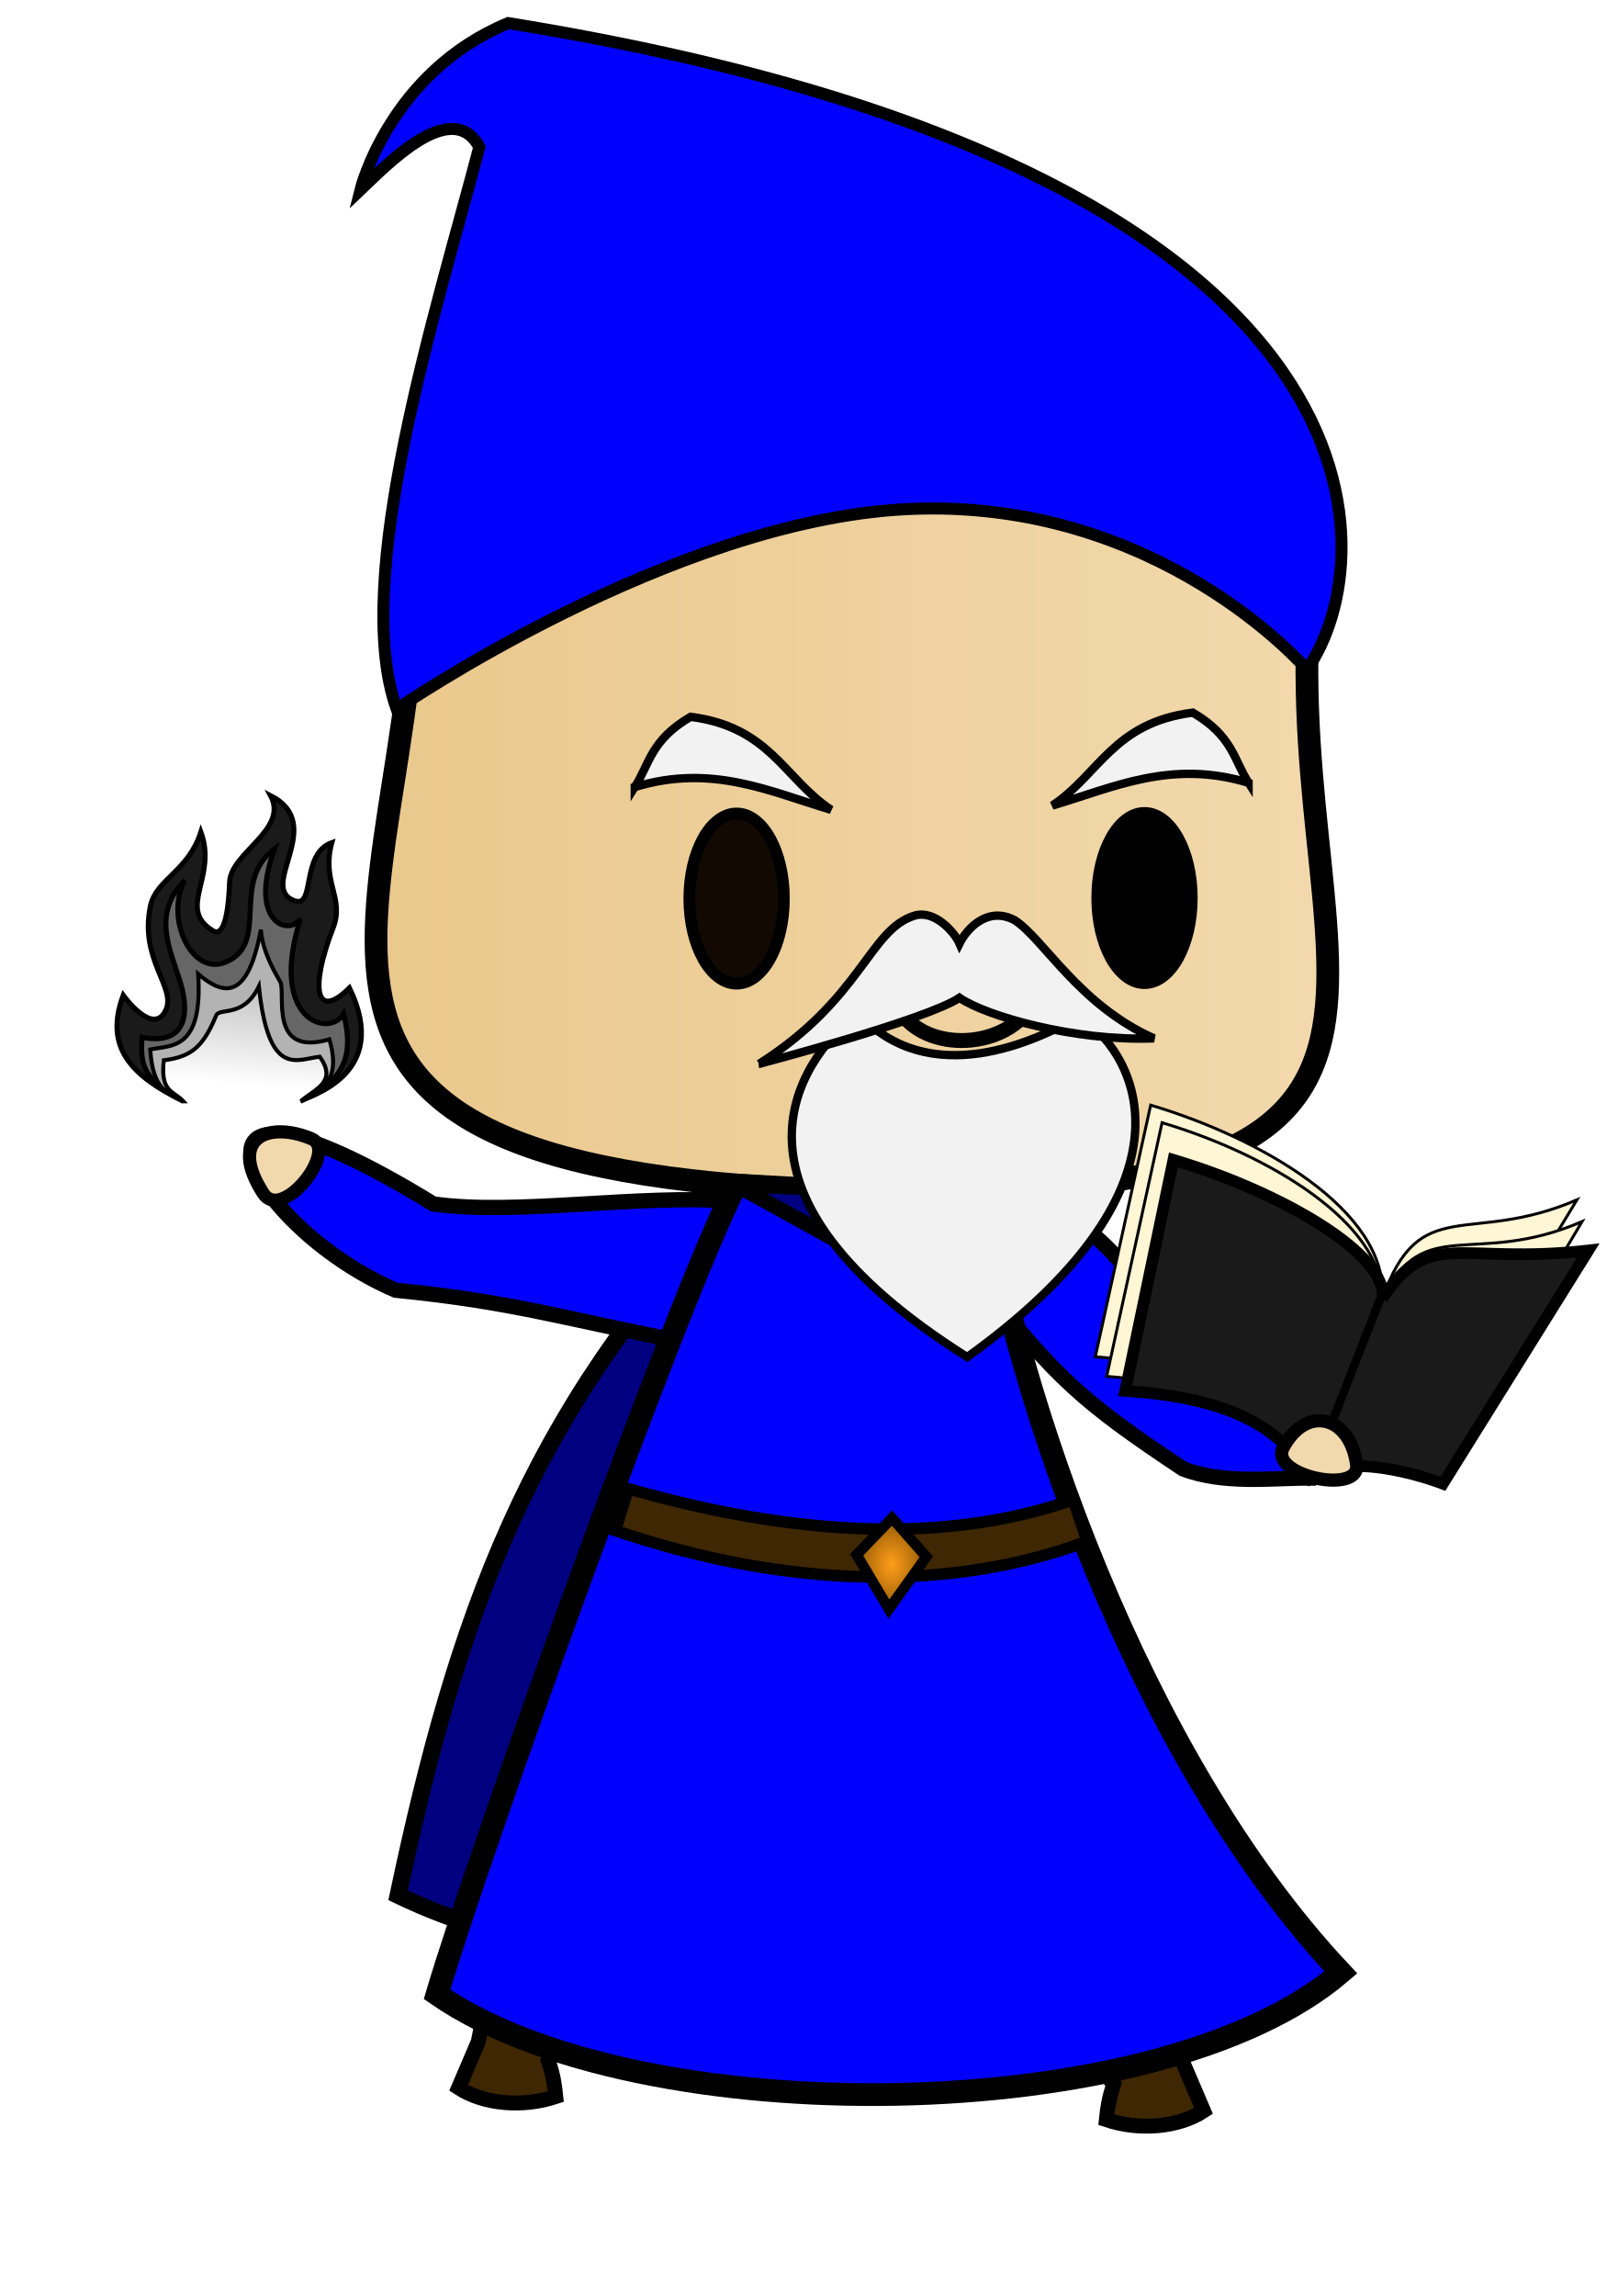
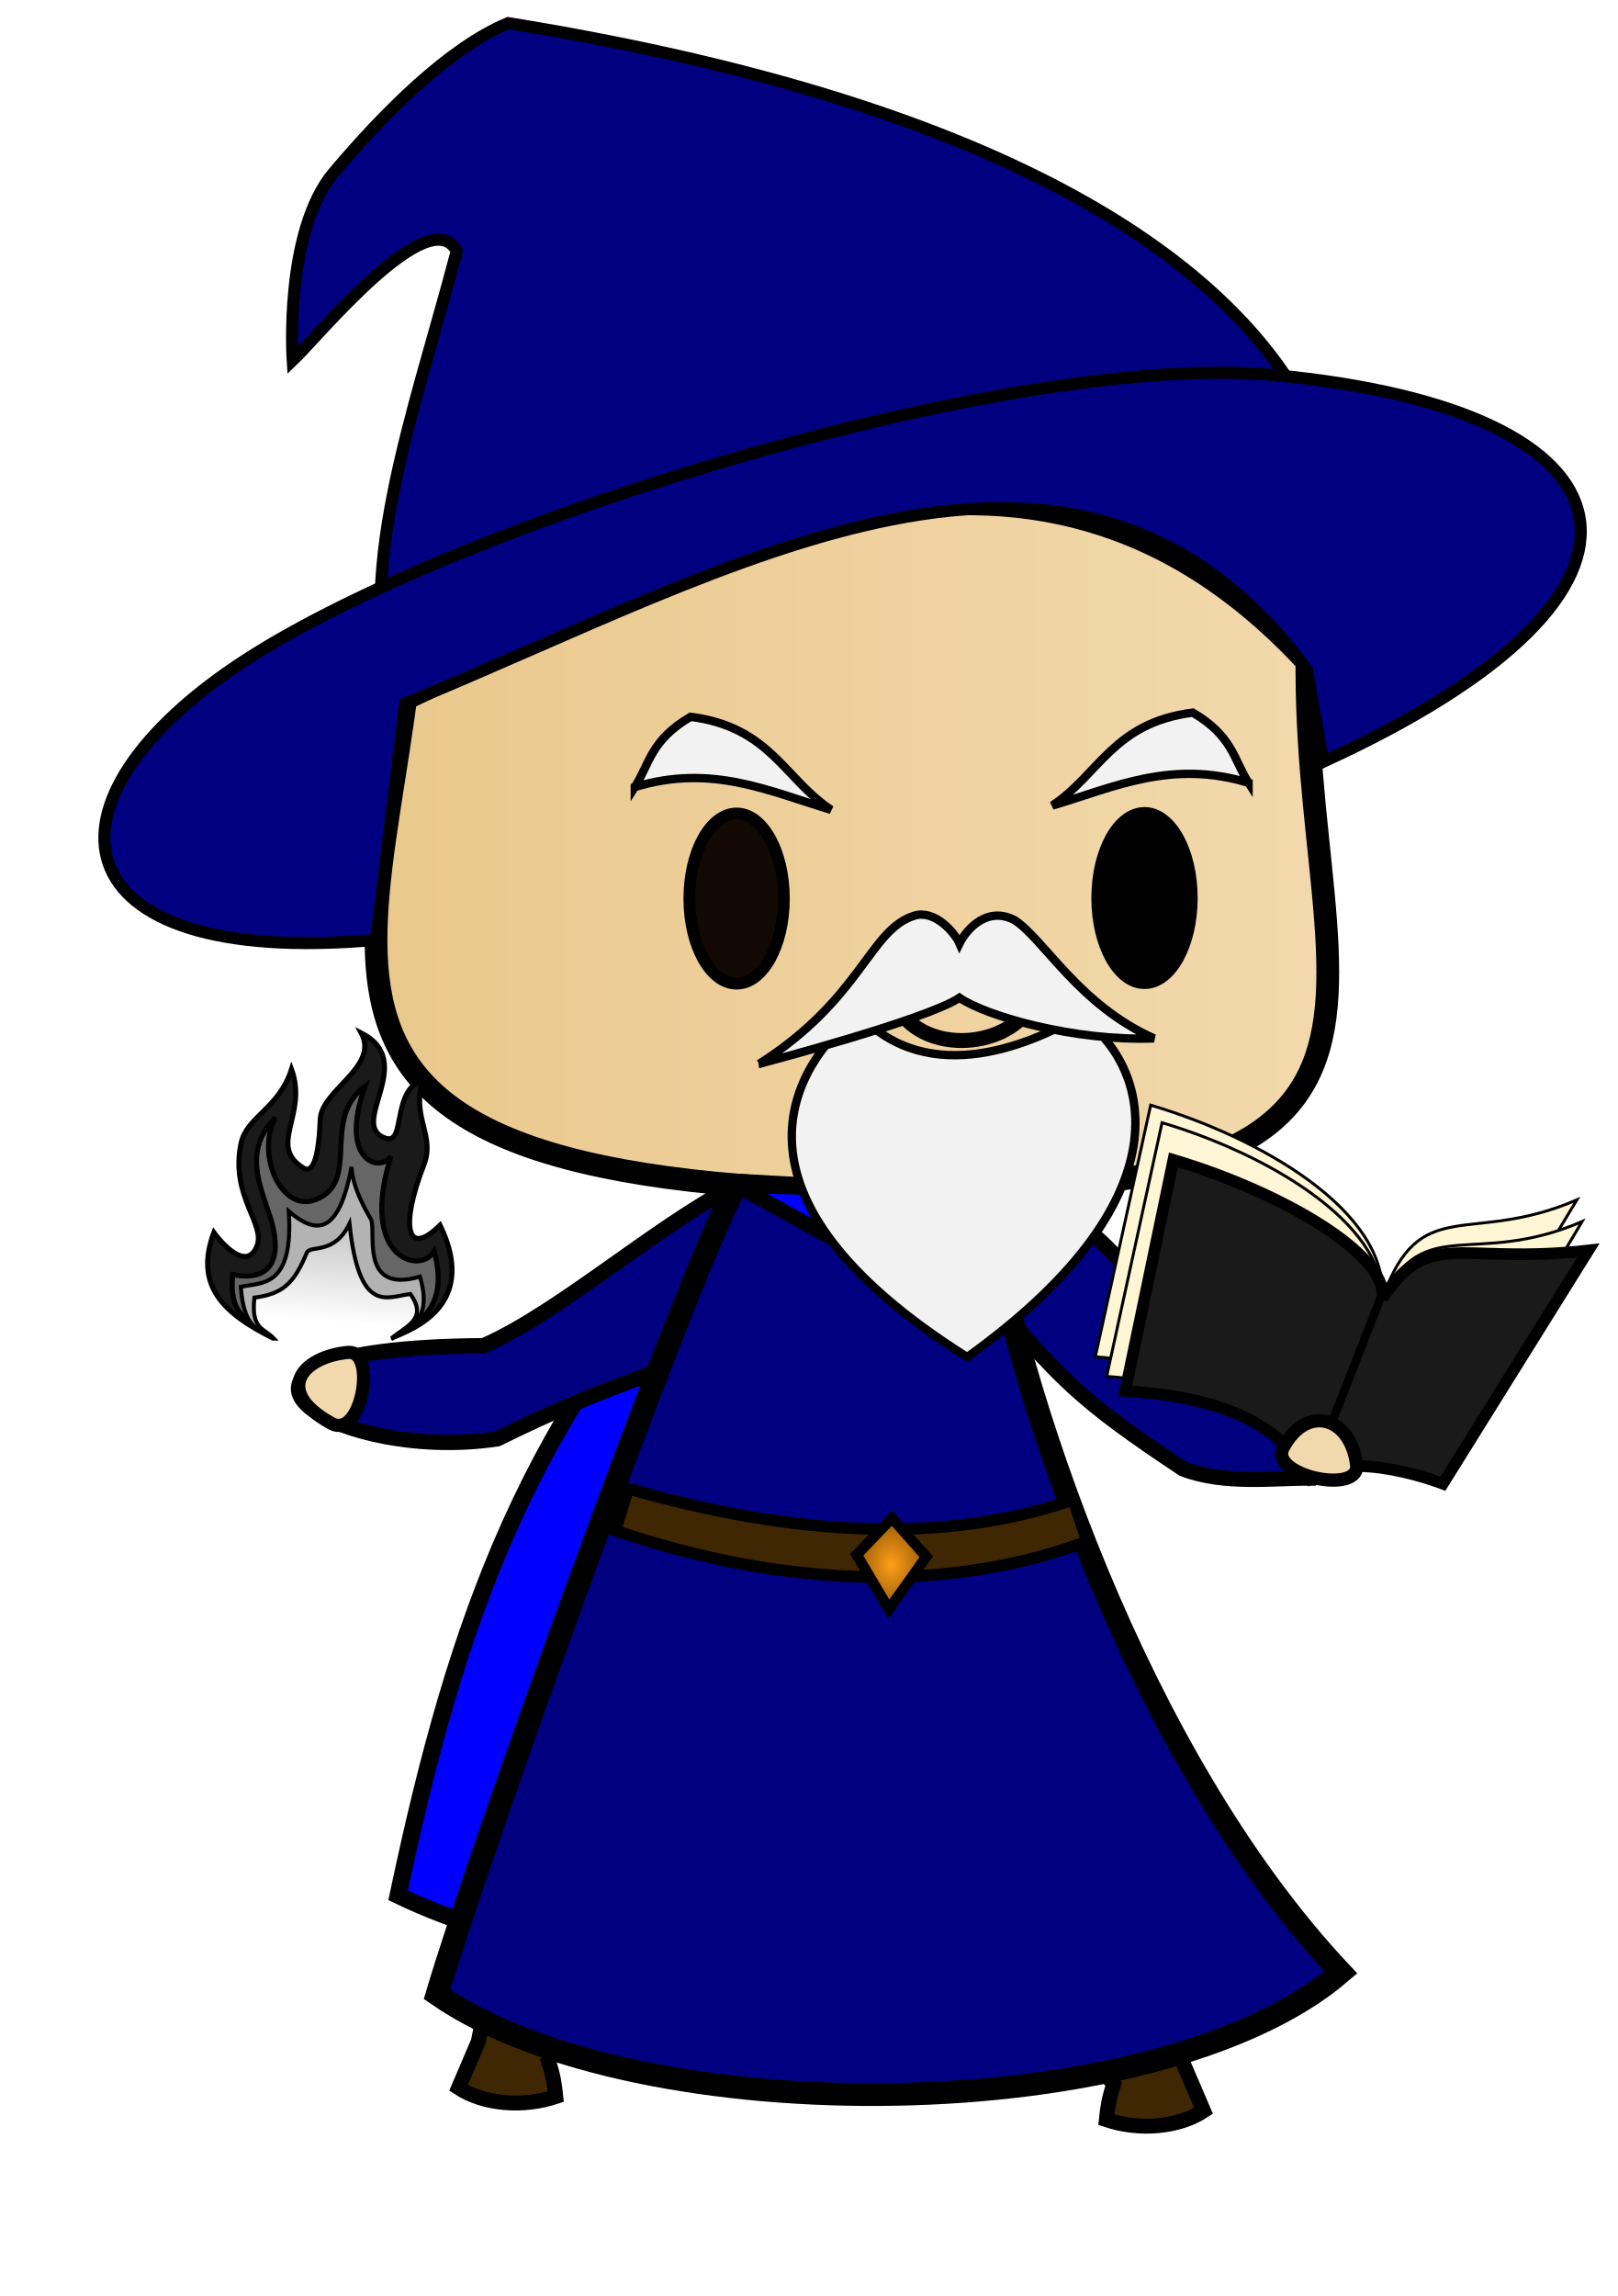
<svg xmlns="http://www.w3.org/2000/svg" xmlns:xlink="http://www.w3.org/1999/xlink" width="148mm" height="210mm" viewBox="0 0 148 210" version="1.1" id="svg4563">
  <defs id="defs4557">
    <linearGradient id="linearGradient4779">
      <stop style="stop-color:#cccccc;stop-opacity:1" offset="0" id="stop4775" />
      <stop style="stop-color:#ffffff;stop-opacity:1" offset="1" id="stop4777" />
    </linearGradient>
    <linearGradient id="linearGradient5396">
      <stop style="stop-color:#eac88c;stop-opacity:1;" offset="0" id="stop5392" />
      <stop style="stop-color:#f2d9ad;stop-opacity:1" offset="1" id="stop5394" />
    </linearGradient>
    <linearGradient id="linearGradient5282">
      <stop style="stop-color:#4d4d4d;stop-opacity:1" offset="0" id="stop5278" />
      <stop style="stop-color:#d7d7d7;stop-opacity:1" offset="1" id="stop5280" />
    </linearGradient>
    <linearGradient id="linearGradient5270">
      <stop style="stop-color:#ff9e1a;stop-opacity:1" offset="0" id="stop5266" />
      <stop style="stop-color:#814e00;stop-opacity:1" offset="1" id="stop5268" />
    </linearGradient>
    <linearGradient id="linearGradient5216">
      <stop style="stop-color:#000000;stop-opacity:1" offset="0" id="stop5212" />
      <stop style="stop-color:#ffffff;stop-opacity:1" offset="1" id="stop5214" />
    </linearGradient>
    <linearGradient xlink:href="#linearGradient5216" id="linearGradient5220" x1="122.099" y1="244.845" x2="118.363" y2="222.662" gradientUnits="userSpaceOnUse" gradientTransform="translate(-17.07109,28.00132)" />
    <linearGradient gradientTransform="rotate(-81.91927,109.1455,147.0422)" xlink:href="#linearGradient5282" id="linearGradient5284-1" x1="73.569" y1="180.183" x2="80.428" y2="190.376" gradientUnits="userSpaceOnUse" />
    <linearGradient gradientTransform="matrix(-0.9546167,-0.297837,-0.297837,0.9546167,261.3169,35.86811)" xlink:href="#linearGradient5216" id="linearGradient5318-8" x1="96.166" y1="165.277" x2="82.372" y2="156.619" gradientUnits="userSpaceOnUse" />
    <linearGradient xlink:href="#linearGradient5396" id="linearGradient5398" x1="63.961" y1="118.009" x2="153.126" y2="118.009" gradientUnits="userSpaceOnUse" gradientTransform="translate(-30.61607,38.1756)" />
    <radialGradient xlink:href="#linearGradient5270" id="radialGradient974-6" gradientUnits="userSpaceOnUse" gradientTransform="matrix(0.6015867,0.01140782,-0.01126888,0.5942599,79.34877,101.7236)" cx="4.744" cy="168.777" fx="4.744" fy="168.777" r="2.687" />
    <radialGradient xlink:href="#linearGradient5270" id="radialGradient1100" cx="112.173" cy="191.921" fx="112.173" fy="191.921" r="3.795" gradientTransform="matrix(1,0,0,1.307338,0,-58.98442)" gradientUnits="userSpaceOnUse" />
    <linearGradient xlink:href="#linearGradient4779" id="linearGradient4781" x1="16.908" y1="140.101" x2="16.283" y2="147.852" gradientUnits="userSpaceOnUse" gradientTransform="translate(2.150048,30.7427)" />
  </defs>
  <g id="layer1" transform="translate(0,-87)">
    <path style="fill:#cdcdcd;fill-opacity:1;stroke:#000000;stroke-width:1.365;stroke-linecap:butt;stroke-linejoin:miter;stroke-miterlimit:4;stroke-dasharray:none;stroke-opacity:1" d="m 87.723,251.378 c 6.648,-1.965 10.486,-6.026 13.04,-7.56 4.823,11.722 8.451,33.462 5.729,35.721 -2.715,2.253 -18.861,-18.552 -18.769,-28.161 z" id="path5241" />
    <path style="fill:#3e2702;fill-opacity:1;stroke:#000000;stroke-width:1.365;stroke-linecap:butt;stroke-linejoin:miter;stroke-miterlimit:4;stroke-dasharray:none;stroke-opacity:1" d="m 106.022,264.461 -7.818,-1.136 -2.606,5.746 c 2.632,3.909 4.828,6.913 6.281,8.553 -0.46,1.381 -0.554,2.114 -0.673,3.253 2.998,1.005 6.572,0.713 8.891,-0.806 l -1.804,-4.218 z" id="path5407-3" />
    <g id="g1011" transform="translate(-50.20869,39.73303)" style="fill:#0000ff">
      <g id="g1006" style="fill:#0000ff">
-         <path style="fill:#0000ff;fill-opacity:1;stroke:#000000;stroke-width:1.398;stroke-linecap:butt;stroke-linejoin:miter;stroke-miterlimit:4;stroke-dasharray:none;stroke-opacity:1" d="m 140.347,156.475 c 9.971,0.49 12.978,6.978 20.417,16.855 3.239,0.245 7.659,1.176 11.761,2.824 -2.174,2.527 -1.293,2.52 -2.463,6.302 -3.27,-0.029 -7.855,0.611 -11.627,-0.838 -9.267,-6.162 -11.488,-8.227 -18.593,-17.047 -1.469,-1.718 -1.119,-6.753 0.504,-8.096 z" id="path5175-7" />
+         <path style="fill:#000080;fill-opacity:1;stroke:#000000;stroke-width:1.398;stroke-linecap:butt;stroke-linejoin:miter;stroke-miterlimit:4;stroke-dasharray:none;stroke-opacity:1" d="m 140.347,156.475 c 9.971,0.49 12.978,6.978 20.417,16.855 3.239,0.245 7.659,1.176 11.761,2.824 -2.174,2.527 -1.293,2.52 -2.463,6.302 -3.27,-0.029 -7.855,0.611 -11.627,-0.838 -9.267,-6.162 -11.488,-8.227 -18.593,-17.047 -1.469,-1.718 -1.119,-6.753 0.504,-8.096 z" id="path5175-7" />
      </g>
    </g>
    <path style="fill:url(#linearGradient5398);fill-opacity:1;stroke:#000000;stroke-width:2.081;stroke-linecap:butt;stroke-linejoin:miter;stroke-miterlimit:4;stroke-dasharray:none;stroke-opacity:1" d="m 38.03,134.461 c 1.449,34.661 -22.981,59.308 38.086,61.426 65.161,2.26 39.516,-20.206 44.003,-57.442 -22.24,-35.508 -70.146,-21.713 -82.089,-3.984 z" id="path21" />
    <ellipse style="fill:#120903;fill-opacity:1;stroke:#000000;stroke-width:1.081;stroke-miterlimit:4;stroke-dasharray:none;stroke-opacity:1" id="path4534" cx="67.382" cy="169.186" rx="4.321" ry="7.779" />
    <ellipse style="fill:#000000;fill-opacity:1;stroke:#000000;stroke-width:1.081;stroke-miterlimit:4;stroke-dasharray:none;stroke-opacity:1" id="path4534-5" cx="104.695" cy="169.137" rx="4.321" ry="7.779" />
-     <path style="fill:#000080;fill-opacity:1;stroke:#000000;stroke-width:1.565;stroke-linecap:butt;stroke-linejoin:miter;stroke-miterlimit:4;stroke-dasharray:none;stroke-opacity:1" d="m 66.991,196.862 c -18.717,19.355 -25.253,38.321 -30.574,63.491 21.158,10.19 53.481,6.757 77.575,2.673 -8.589,-19.152 -21.717,-46.269 -23.854,-66.817 -8.865,0.546 -13.138,0.731 -23.147,0.654 z" id="path1035" />
+     <path style="fill:#0000ff;fill-opacity:1;stroke:#000000;stroke-width:1.565;stroke-linecap:butt;stroke-linejoin:miter;stroke-miterlimit:4;stroke-dasharray:none;stroke-opacity:1" d="m 66.991,196.862 c -18.717,19.355 -25.253,38.321 -30.574,63.491 21.158,10.19 53.481,6.757 77.575,2.673 -8.589,-19.152 -21.717,-46.269 -23.854,-66.817 -8.865,0.546 -13.138,0.731 -23.147,0.654 z" id="path1035" />
    <path style="fill:#cdcdcd;fill-opacity:1;stroke:#000000;stroke-width:1.365;stroke-linecap:butt;stroke-linejoin:miter;stroke-miterlimit:4;stroke-dasharray:none;stroke-opacity:1" d="m 64.51,249.305 c -6.648,-1.965 -10.486,-6.026 -13.04,-7.56 -4.823,11.722 -8.451,33.462 -5.729,35.721 2.715,2.253 18.861,-18.552 18.769,-28.161 z" id="path5241-2" />
    <path style="fill:none;stroke:#000000;stroke-width:1.365;stroke-linecap:butt;stroke-linejoin:miter;stroke-miterlimit:4;stroke-dasharray:none;stroke-opacity:1" d="m 94.335,178.994 c -2.608,4.182 -10.26,4.347 -12.381,-0.17" id="path5171" />
    <g id="layer2" />
-     <g transform="rotate(43.22563,54.36876,206.3848)" id="g96" style="fill:#0000ff;fill-opacity:1">
-       <path id="path5175" d="m 57.044,190.802 c -6.704,5.418 -13.548,14.558 -19.76,18.92 -29.483,6.107 -11.527,13.36 2.902,8.105 8.814,-6.794 13.377,-8.823 23.256,-15.122 -2.821,-4.863 -3.981,-7.411 -6.398,-11.903 z" style="fill:#0000ff;fill-opacity:1;stroke:#000000;stroke-width:1.398;stroke-linecap:butt;stroke-linejoin:miter;stroke-miterlimit:4;stroke-dasharray:none;stroke-opacity:1" />
+     <g transform="rotate(11.26872,38.95354,245.1922)" id="g96" style="fill:#0000ff;fill-opacity:1">
+       <path id="path5175" d="m 57.044,190.802 c -6.704,5.418 -13.548,14.558 -19.76,18.92 -29.483,6.107 -11.527,13.36 2.902,8.105 8.814,-6.794 13.377,-8.823 23.256,-15.122 -2.821,-4.863 -3.981,-7.411 -6.398,-11.903 z" style="fill:#000080;fill-opacity:1;stroke:#000000;stroke-width:1.398;stroke-linecap:butt;stroke-linejoin:miter;stroke-miterlimit:4;stroke-dasharray:none;stroke-opacity:1" />
    </g>
    <path style="fill:#3e2702;fill-opacity:1;stroke:#000000;stroke-width:1.365;stroke-linecap:butt;stroke-linejoin:miter;stroke-miterlimit:4;stroke-dasharray:none;stroke-opacity:1" d="m 46.023,262.345 7.818,-1.136 2.606,5.746 c -2.632,3.909 -4.828,6.913 -6.281,8.553 0.46,1.381 0.554,2.114 0.673,3.253 -2.998,1.005 -6.572,0.713 -8.891,-0.806 l 1.804,-4.218 z" id="path5407" />
-     <path style="fill:#0000ff;fill-opacity:1;stroke:#000000;stroke-width:2.081;stroke-linecap:butt;stroke-linejoin:miter;stroke-miterlimit:4;stroke-dasharray:none;stroke-opacity:1" d="m 67.324,195.385 c -5.261,10.129 -23.496,61.011 -27.346,74.023 18.433,12.74 65.945,12.329 82.674,-2 -18.839,-20.058 -29.853,-53.906 -32.513,-71.2 -6.193,0.138 -14.275,-0.351 -22.814,-0.823 z" id="path4555" />
+     <path style="fill:#000080;fill-opacity:1;stroke:#000000;stroke-width:2.081;stroke-linecap:butt;stroke-linejoin:miter;stroke-miterlimit:4;stroke-dasharray:none;stroke-opacity:1" d="m 67.324,195.385 c -5.261,10.129 -23.496,61.011 -27.346,74.023 18.433,12.74 65.945,12.329 82.674,-2 -18.839,-20.058 -29.853,-53.906 -32.513,-71.2 -6.193,0.138 -14.275,-0.351 -22.814,-0.823 z" id="path4555" />
    <g id="g5468" transform="translate(-30.61607,38.1756)">
      <path id="path5454" d="m 88.085,184.984 c 17.526,5.008 30.686,4.511 40.696,1.011 l 1.29,3.802 c -12.339,4.613 -27.327,4.387 -43.16,-0.98 z" style="fill:#3e2702;fill-opacity:1;stroke:#000000;stroke-width:1.065;stroke-linecap:butt;stroke-linejoin:miter;stroke-miterlimit:4;stroke-dasharray:none;stroke-opacity:1" />
      <path id="path5456" d="m 112.212,187.67 -3.231,3.361 2.947,4.968 3.424,-4.788 z" style="fill:url(#radialGradient1100);fill-opacity:1;stroke:#000000;stroke-width:0.965;stroke-linecap:butt;stroke-linejoin:miter;stroke-miterlimit:4;stroke-dasharray:none;stroke-opacity:1" />
    </g>
-     <path style="fill:#f2d9ad;fill-opacity:1;stroke:#000000;stroke-width:1.204;stroke-linecap:butt;stroke-linejoin:miter;stroke-miterlimit:4;stroke-dasharray:none;stroke-opacity:1" d="m 28.542,191.177 c 2.382,1.11 -2.757,7.617 -4.462,4.974 -3.304,-5.123 0.524,-6.66 4.462,-4.974 z" id="path1013" />
-     <path style="fill:#000080;fill-opacity:1;stroke:#000000;stroke-width:1.365;stroke-linecap:butt;stroke-linejoin:miter;stroke-miterlimit:4;stroke-dasharray:none;stroke-opacity:1" d="m 67.324,195.385 12.901,7.121 9.913,-6.297 z" id="path1055" />
+     <path style="fill:#f2d9ad;fill-opacity:1;stroke:#000000;stroke-width:1.204;stroke-linecap:butt;stroke-linejoin:miter;stroke-miterlimit:4;stroke-dasharray:none;stroke-opacity:1" d="m 31.874,210.691 c 2.623,-0.157 1.2,8.011 -1.557,6.498 -5.344,-2.933 -2.709,-6.107 1.557,-6.498 z" id="path1013" />
+     <path style="fill:#0000ff;fill-opacity:1;stroke:#000000;stroke-width:1.365;stroke-linecap:butt;stroke-linejoin:miter;stroke-miterlimit:4;stroke-dasharray:none;stroke-opacity:1" d="m 67.324,195.385 12.901,7.121 9.913,-6.297 z" id="path1055" />
    <circle r="2.07" cx="80.301" cy="202.075" id="path962-6" style="opacity:1;fill:url(#radialGradient974-6);fill-opacity:1;stroke:#000000;stroke-width:0.803;stroke-miterlimit:4;stroke-dasharray:none;stroke-opacity:1" />
    <path style="fill:#f2f2f2;stroke:#000000;stroke-width:0.765;stroke-linecap:butt;stroke-linejoin:miter;stroke-miterlimit:4;stroke-dasharray:none;stroke-opacity:1" d="m 78.46,179.655 c -5.859,4.725 -13.513,16.631 10.016,31.467 21.167,-15.214 16.158,-27.214 10.3,-31.183 -3.969,2.268 -13.702,6.898 -20.316,-0.283 z" id="path957" />
    <path style="fill:#f2f2f2;stroke:#000000;stroke-width:0.765;stroke-linecap:butt;stroke-linejoin:miter;stroke-miterlimit:4;stroke-dasharray:none;stroke-opacity:1" d="m 69.439,184.306 c 9.402,-5.953 10.089,-12.307 14.221,-13.56 1.833,-0.556 3.666,1.526 4.11,2.551 0.672,-1.37 2.593,-3.449 5.055,-2.126 2.646,1.701 5.867,7.753 12.736,10.802 -7.234,0.285 -15.382,-2.04 -17.792,-3.715 -2.976,2.01 -18.332,6.048 -18.332,6.048 z" id="path953" />
    <g id="g1007" transform="translate(-4.913691,3.401786)">
      <g transform="translate(116.1664,-9.92061)" id="g997">
        <g id="g991">
          <path id="path83-7-9" d="m -5.994,194.597 c 9.889,2.94 21.735,9.603 21.201,17.675 3.429,-9.706 7.921,-4.746 17.791,-9.012 l -14.055,23.223 c 0,0 -6.49,-0.513 -10.342,2.225 -2.513,-4.39 -9.632,-10.426 -19.659,-11.093 z" style="fill:#fff6d5;stroke:#000000;stroke-width:0.265px;stroke-linecap:butt;stroke-linejoin:miter;stroke-opacity:1" />
          <path id="path83-7" d="m -4.954,196.204 c 9.889,2.94 20.224,9.225 20.161,16.069 3.807,-7.816 8.393,-2.762 18.263,-7.027 l -13.866,23.317 c 0,0 -7.151,-2.592 -11.004,0.146 -2.513,-4.39 -8.593,-8.631 -18.62,-9.298 z" style="fill:#fff6d5;stroke:#000000;stroke-width:0.265px;stroke-linecap:butt;stroke-linejoin:miter;stroke-opacity:1" />
        </g>
        <path style="fill:#1a1a1a;stroke:#000000;stroke-width:1.065;stroke-linecap:butt;stroke-linejoin:miter;stroke-miterlimit:4;stroke-dasharray:none;stroke-opacity:1" d="m -3.915,199.605 c 9.889,2.94 19.657,8.658 19.122,12.667 4.279,-6.493 7.07,-3.045 18.83,-4.381 l -13.299,21.333 c 0,0 -8.285,-3.253 -12.138,-0.516 -2.513,-4.39 -6.892,-7.308 -16.919,-7.975 z" id="path83" />
      </g>
      <path id="path999" d="m 124.767,218.788 6.624,-16.963" style="fill:none;stroke:#000000;stroke-width:0.765;stroke-linecap:butt;stroke-linejoin:miter;stroke-miterlimit:4;stroke-dasharray:none;stroke-opacity:1" />
    </g>
    <path style="fill:#f2d9ad;fill-opacity:1;stroke:#000000;stroke-width:1.204;stroke-linecap:butt;stroke-linejoin:miter;stroke-miterlimit:4;stroke-dasharray:none;stroke-opacity:1" d="m 124.112,221.093 c 0.047,2.627 -8.038,0.801 -6.732,-1.674 2.117,-4.011 6.214,-2.914 6.732,1.674 z" id="path1013-5" />
    <path style="fill:#f2f2f2;fill-opacity:1;stroke:#000000;stroke-width:0.765;stroke-linecap:butt;stroke-linejoin:miter;stroke-miterlimit:4;stroke-dasharray:none;stroke-opacity:1" d="m 58.068,158.989 c 1.369,-2.142 1.451,-4.284 5.103,-6.426 7.278,0.93 8.567,5.67 12.851,8.504 -5.618,-1.67 -10.9,-4.238 -17.954,-2.079 z" id="path1015" />
    <path style="fill:#f2f2f2;fill-opacity:1;stroke:#000000;stroke-width:0.765;stroke-linecap:butt;stroke-linejoin:miter;stroke-miterlimit:4;stroke-dasharray:none;stroke-opacity:1" d="m 114.213,158.604 c -1.369,-2.142 -1.451,-4.284 -5.103,-6.426 -7.278,0.93 -8.567,5.67 -12.851,8.504 5.618,-1.67 10.9,-4.238 17.954,-2.079 z" id="path1015-0" />
-     <path style="fill:#0000ff;stroke:#000000;stroke-width:1.1;stroke-linecap:butt;stroke-linejoin:miter;stroke-miterlimit:4;stroke-dasharray:none;stroke-opacity:1" d="m 36.286,151.857 c 0,0 25.063,-17.229 46.674,-18.292 23.057,-1.134 36.592,14.682 36.592,14.682 7.159,-10.114 9.121,-45.856 -73.061,-59.134 -10.865,4.501 -13.519,15.252 -13.519,15.252 2.236,-2.12 8.353,-8.59 10.873,-3.913 -3.966,15.093 -11.779,39.568 -7.56,51.405 z" id="path1032" />
-     <g id="g4802" transform="translate(3.800239,7.600477)">
+     <path style="fill:#000080;stroke:#000000;stroke-width:1.1;stroke-linecap:butt;stroke-linejoin:miter;stroke-miterlimit:4;stroke-dasharray:none;stroke-opacity:1" d="m 36.286,151.857 c 27.028,-12.899 57.558,-31.855 83.266,-3.61 7.159,-10.114 9.121,-45.856 -73.061,-59.134 -5.432,2.25 -11.37,8.234 -15.95,13.655 -4.58,5.421 -3.77,17.204 -3.77,17.204 2.236,-2.12 12.487,-14.688 15.007,-10.011 -3.966,15.093 -9.712,30.06 -5.492,41.896 z" id="path1032" />
+     <path style="fill:#000080;stroke:#000000;stroke-width:1.1;stroke-linecap:butt;stroke-linejoin:miter;stroke-opacity:1;fill-opacity:1;stroke-miterlimit:4;stroke-dasharray:none" d="m 34.398,172.964 c -29.525,2.631 -31.767,-12.773 -11.889,-25.635 19.878,-12.862 70.442,-28.263 94.129,-26.017 33.91,3.216 38.879,19.586 4.385,35.371 l -1.471,-8.436 c -21.134,-28.509 -52.582,-9.148 -82.497,3.096 z" id="path69" />
+     <g id="g4802" transform="translate(12.09009,29.30398)">
      <path id="path1034-3" d="m 13.045,179.987 c -2.723,-1.76 -4.11,-2.329 -3.779,-5.853 4.08,0.786 4.401,-2.211 3.45,-5.191 -0.967,-3.028 -2.506,-6.136 0.453,-9.174 -1.821,3.41 0.578,8.75 3.692,7.508 4.196,-1.674 0.412,-7.338 4.521,-10.373 -2.452,6.722 1.315,8.024 2.371,6.383 -2.967,9.358 2.666,10.914 3.944,8.708 1.484,5.603 -1.889,6.681 -3.967,8.004 z" style="fill:#666666;fill-opacity:1;stroke:none;stroke-width:0.265px;stroke-linecap:butt;stroke-linejoin:miter;stroke-opacity:1" />
-       <path id="path1034" d="m 20.953,152.169 c 1.676,3.116 -3.647,5.196 -3.748,7.913 -0.069,1.841 -0.331,5.176 -1.522,4.451 -3.357,-2.043 0.425,-4.867 -1.107,-9.034 -1.15,3.603 -4.107,4.319 -4.618,6.782 -1.013,4.887 2.355,7.409 1.421,9.477 -1.144,2.534 -3.904,-1.328 -3.904,-1.328 -1.799,4.818 0.819,7.391 5.501,9.699 -2.723,-1.76 -4.11,-2.329 -3.779,-5.853 4.08,0.786 4.401,-2.211 3.45,-5.191 -0.967,-3.028 -2.506,-6.136 0.453,-9.174 -1.821,3.41 0.578,8.75 3.692,7.508 4.196,-1.674 0.412,-7.338 4.521,-10.373 -2.452,6.722 1.315,8.024 2.371,6.383 -2.967,9.358 2.666,10.914 3.944,8.708 1.484,5.603 -1.889,6.681 -3.967,8.004 0.732,-0.52 8.393,-2.373 4.502,-10.386 -3.088,3.057 -3.644,0.048 -1.487,-5.499 1.065,-2.739 -1.103,-4.204 -0.123,-7.788 -2.868,1.03 -1.487,6.022 -3.413,5.321 -3.429,-1.249 3.028,-6.974 -2.187,-9.62 z" style="fill:#1a1a1a;fill-opacity:1;stroke:#000000;stroke-width:0.465;stroke-linecap:butt;stroke-linejoin:miter;stroke-opacity:1;stroke-miterlimit:4;stroke-dasharray:none" />
+       <path id="path1034" d="m 20.953,152.169 c 1.676,3.116 -3.647,5.196 -3.748,7.913 -0.069,1.841 -0.331,5.176 -1.522,4.451 -3.357,-2.043 0.425,-4.867 -1.107,-9.034 -1.15,3.603 -4.107,4.319 -4.618,6.782 -1.013,4.887 2.355,7.409 1.421,9.477 -1.144,2.534 -3.904,-1.328 -3.904,-1.328 -1.799,4.818 0.819,7.391 5.501,9.699 -2.723,-1.76 -4.11,-2.329 -3.779,-5.853 4.08,0.786 4.401,-2.211 3.45,-5.191 -0.967,-3.028 -2.506,-6.136 0.453,-9.174 -1.821,3.41 0.578,8.75 3.692,7.508 4.196,-1.674 0.412,-7.338 4.521,-10.373 -2.452,6.722 1.315,8.024 2.371,6.383 -2.967,9.358 2.666,10.914 3.944,8.708 1.484,5.603 -1.889,6.681 -3.967,8.004 0.732,-0.52 8.393,-2.373 4.502,-10.386 -3.088,3.057 -3.644,0.048 -1.487,-5.499 1.065,-2.739 -1.103,-4.204 -0.123,-7.788 -2.868,1.03 -1.487,6.022 -3.413,5.321 -3.429,-1.249 3.028,-6.974 -2.187,-9.62 z" style="fill:#1a1a1a;fill-opacity:1;stroke:#000000;stroke-width:0.465;stroke-linecap:butt;stroke-linejoin:miter;stroke-miterlimit:4;stroke-dasharray:none;stroke-opacity:1" />
      <path id="path4750-4" d="m 12.976,180.13 10.735,-0.02 c 1.385,-1.153 3.35,-1.773 1.74,-4.06 -2.097,0.226 -4.687,2.01 -5.572,-6.431 -1.419,2.925 -3.59,1.897 -3.91,2.667 -1.171,2.82 -2.216,3.767 -4.787,4.093 -0.328,2.948 0.874,2.76 1.795,3.751 z" style="fill:url(#linearGradient4781);fill-opacity:1;stroke:none;stroke-width:0.265px;stroke-linecap:butt;stroke-linejoin:miter;stroke-opacity:1" />
-       <path id="path4750" d="m 12.976,180.13 c -1.515,-0.842 -2.774,-1.023 -3.037,-4.738 1.842,-0.415 4.857,0.161 4.385,-6.906 2.396,2.04 4.548,2.359 5.737,-4.056 0.136,2.056 1.418,4.136 1.772,4.769 0.561,1.002 -1.143,6.912 4.495,5.262 1.158,3.957 -0.866,4.693 -2.616,5.649 1.385,-1.153 3.35,-1.773 1.74,-4.06 -2.097,0.226 -4.687,2.01 -5.572,-6.431 -1.419,2.925 -3.59,1.897 -3.91,2.667 -1.171,2.82 -2.216,3.767 -4.787,4.093 -0.328,2.948 0.874,2.76 1.795,3.751 z" style="fill:#b3b3b3;fill-opacity:1;stroke:#000000;stroke-width:0.365;stroke-linecap:butt;stroke-linejoin:miter;stroke-opacity:1;stroke-miterlimit:4;stroke-dasharray:none" />
+       <path id="path4750" d="m 12.976,180.13 c -1.515,-0.842 -2.774,-1.023 -3.037,-4.738 1.842,-0.415 4.857,0.161 4.385,-6.906 2.396,2.04 4.548,2.359 5.737,-4.056 0.136,2.056 1.418,4.136 1.772,4.769 0.561,1.002 -1.143,6.912 4.495,5.262 1.158,3.957 -0.866,4.693 -2.616,5.649 1.385,-1.153 3.35,-1.773 1.74,-4.06 -2.097,0.226 -4.687,2.01 -5.572,-6.431 -1.419,2.925 -3.59,1.897 -3.91,2.667 -1.171,2.82 -2.216,3.767 -4.787,4.093 -0.328,2.948 0.874,2.76 1.795,3.751 z" style="fill:#b3b3b3;fill-opacity:1;stroke:#000000;stroke-width:0.365;stroke-linecap:butt;stroke-linejoin:miter;stroke-miterlimit:4;stroke-dasharray:none;stroke-opacity:1" />
    </g>
  </g>
</svg>
